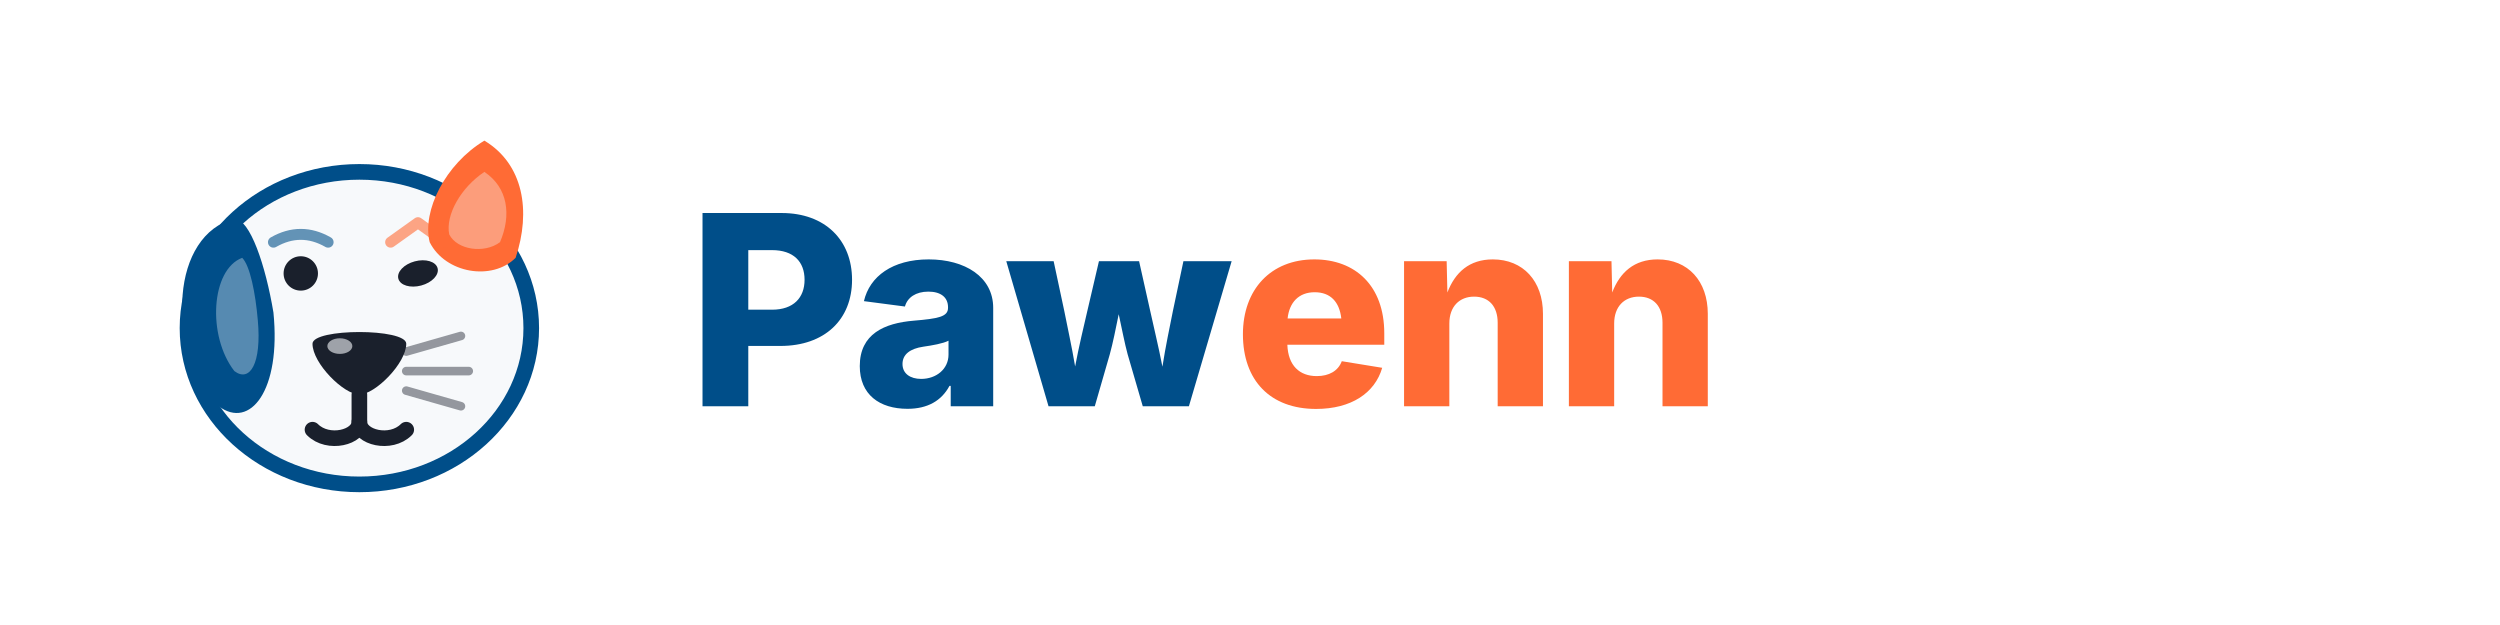
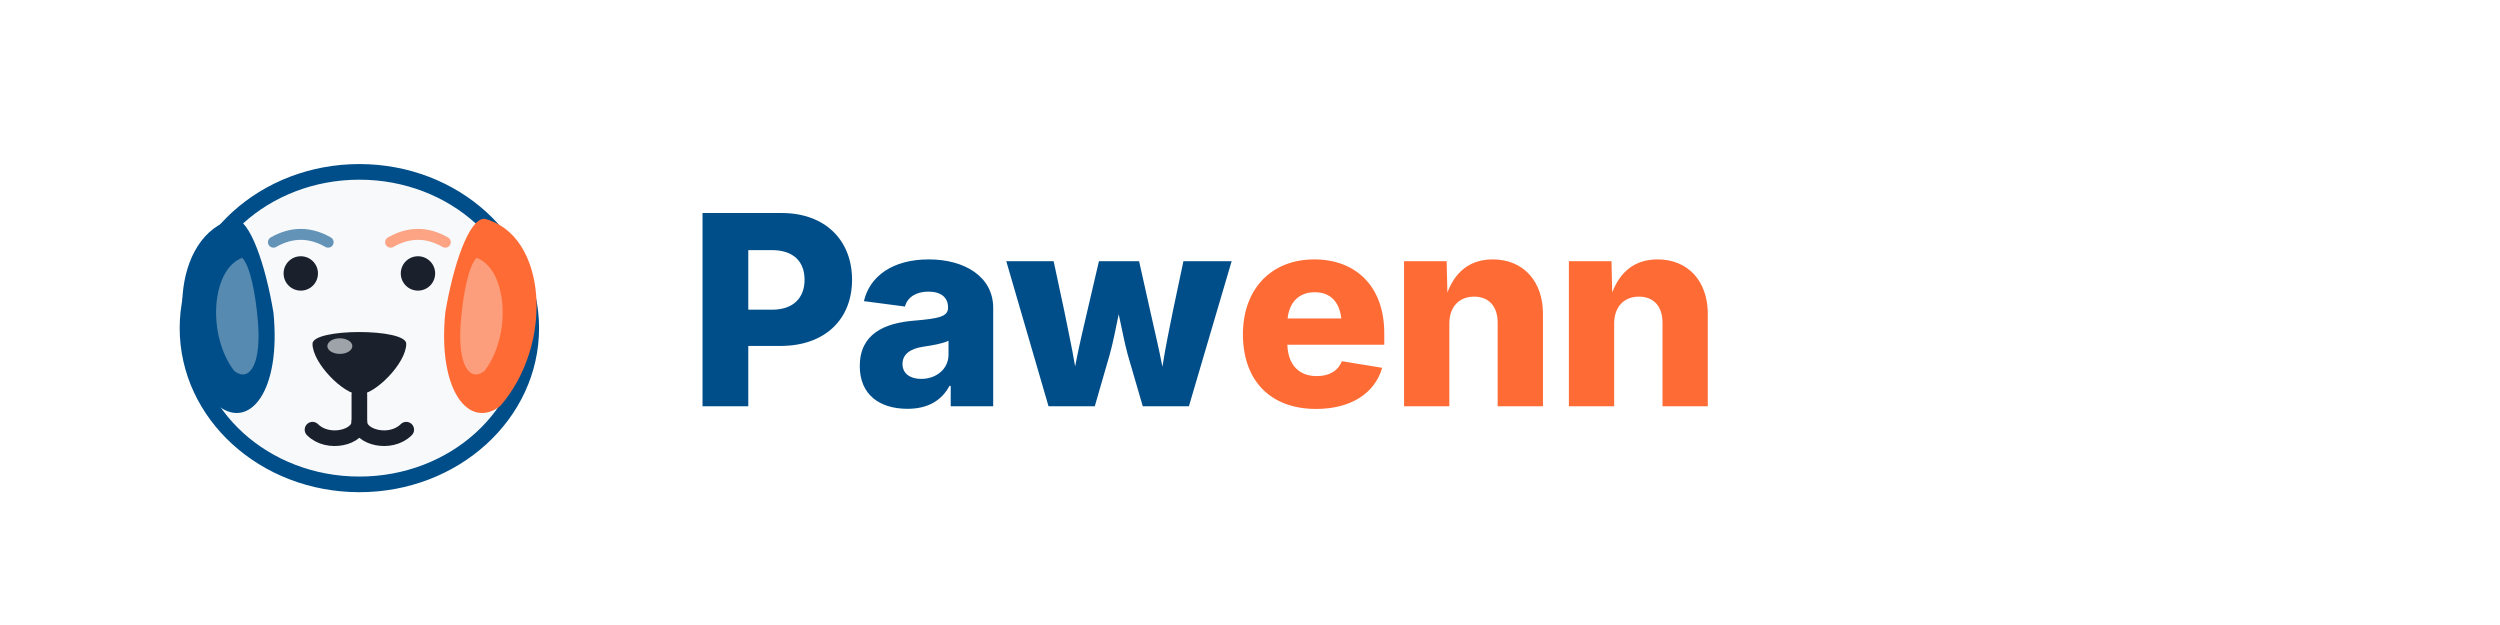
<svg xmlns="http://www.w3.org/2000/svg" viewBox="0 0 320 80" width="100%" height="100%">
  <g transform="translate(18, 12)">
    <ellipse cx="28" cy="30" rx="22" ry="20" fill="#F7F9FB" stroke="#004E89" stroke-width="2" />
    <path d="M12 16 C4 18 3 32 10 40 C14 43 18 38 17 28 C16 22 14 16 12 16 Z" fill="#004E89" />
    <path d="M13 21 C9 22.5 8.5 31 12 35.5 C14 37 15.5 34.5 15 29 C14.7 25.5 14 22 13 21 Z" fill="#F7F9FB" opacity="0.35" />
-     <path d="M37 19 C36 15 39 9 44 6 C49 9 50 15 48 21 C45 24 39 23 37 19 Z" fill="#FF6B35" />
-     <path d="M39.5 18 C39 15.5 41 12 44 10 C47 12 47.5 15.5 46 19 C44 20.5 40.5 20 39.5 18 Z" fill="#F7F9FB" opacity="0.35" />
+     <path d="M44 16 C52 18 53 32 46 40 C42 43 38 38 39 28 C40 22 42 16 44 16 Z" fill="#FF6B35" />
+     <path d="M43 21 C47 22.5 47.5 31 44 35.5 C42 37 40.5 34.5 41 29 C41.3 25.5 42 22 43 21 Z" fill="#F7F9FB" opacity="0.35" />
    <circle cx="20.5" cy="23" r="2.2" fill="#1A202C" />
-     <ellipse cx="35.5" cy="23" rx="2.6" ry="1.6" fill="#1A202C" transform="rotate(-15 35.5 23)" />
+     <circle cx="35.5" cy="23" r="2.2" fill="#1A202C" />
    <path d="M17 19 Q20.5 17 24 19" stroke="#004E89" stroke-width="1.4" stroke-linecap="round" fill="none" opacity="0.6" />
-     <path d="M32 19 L35.5 16.5 L39 19" stroke="#FF6B35" stroke-width="1.4" stroke-linecap="round" stroke-linejoin="round" fill="none" opacity="0.6" />
-     <path d="M34 33 L41 31" stroke="#1A202C" stroke-width="1.1" stroke-linecap="round" opacity="0.45" />
-     <path d="M34 35.5 L42 35.5" stroke="#1A202C" stroke-width="1.1" stroke-linecap="round" opacity="0.45" />
-     <path d="M34 38 L41 40" stroke="#1A202C" stroke-width="1.1" stroke-linecap="round" opacity="0.45" />
+     <path d="M32 19 Q35.5 17 39 19" stroke="#FF6B35" stroke-width="1.4" stroke-linecap="round" fill="none" opacity="0.6" />
    <path d="M22 32 C22 30 34 30 34 32 C34 34.5 30 38.5 28 38.5 C26 38.5 22 34.5 22 32 Z" fill="#1A202C" />
    <ellipse cx="25.5" cy="32.3" rx="1.6" ry="1" fill="#F7F9FB" opacity="0.6" />
    <path d="M28 38.5 V42 C28 44 24 45 22 43" stroke="#1A202C" stroke-width="2" stroke-linecap="round" fill="none" />
    <path d="M28 42 C28 44 32 45 34 43" stroke="#1A202C" stroke-width="2" stroke-linecap="round" fill="none" />
  </g>
  <text x="88" y="52" font-family="system-ui, -apple-system, 'Inter', sans-serif" font-size="34" font-weight="800" fill="#004E89" letter-spacing="-0.5">Paw<tspan fill="#FF6B35">enn</tspan>
  </text>
</svg>
